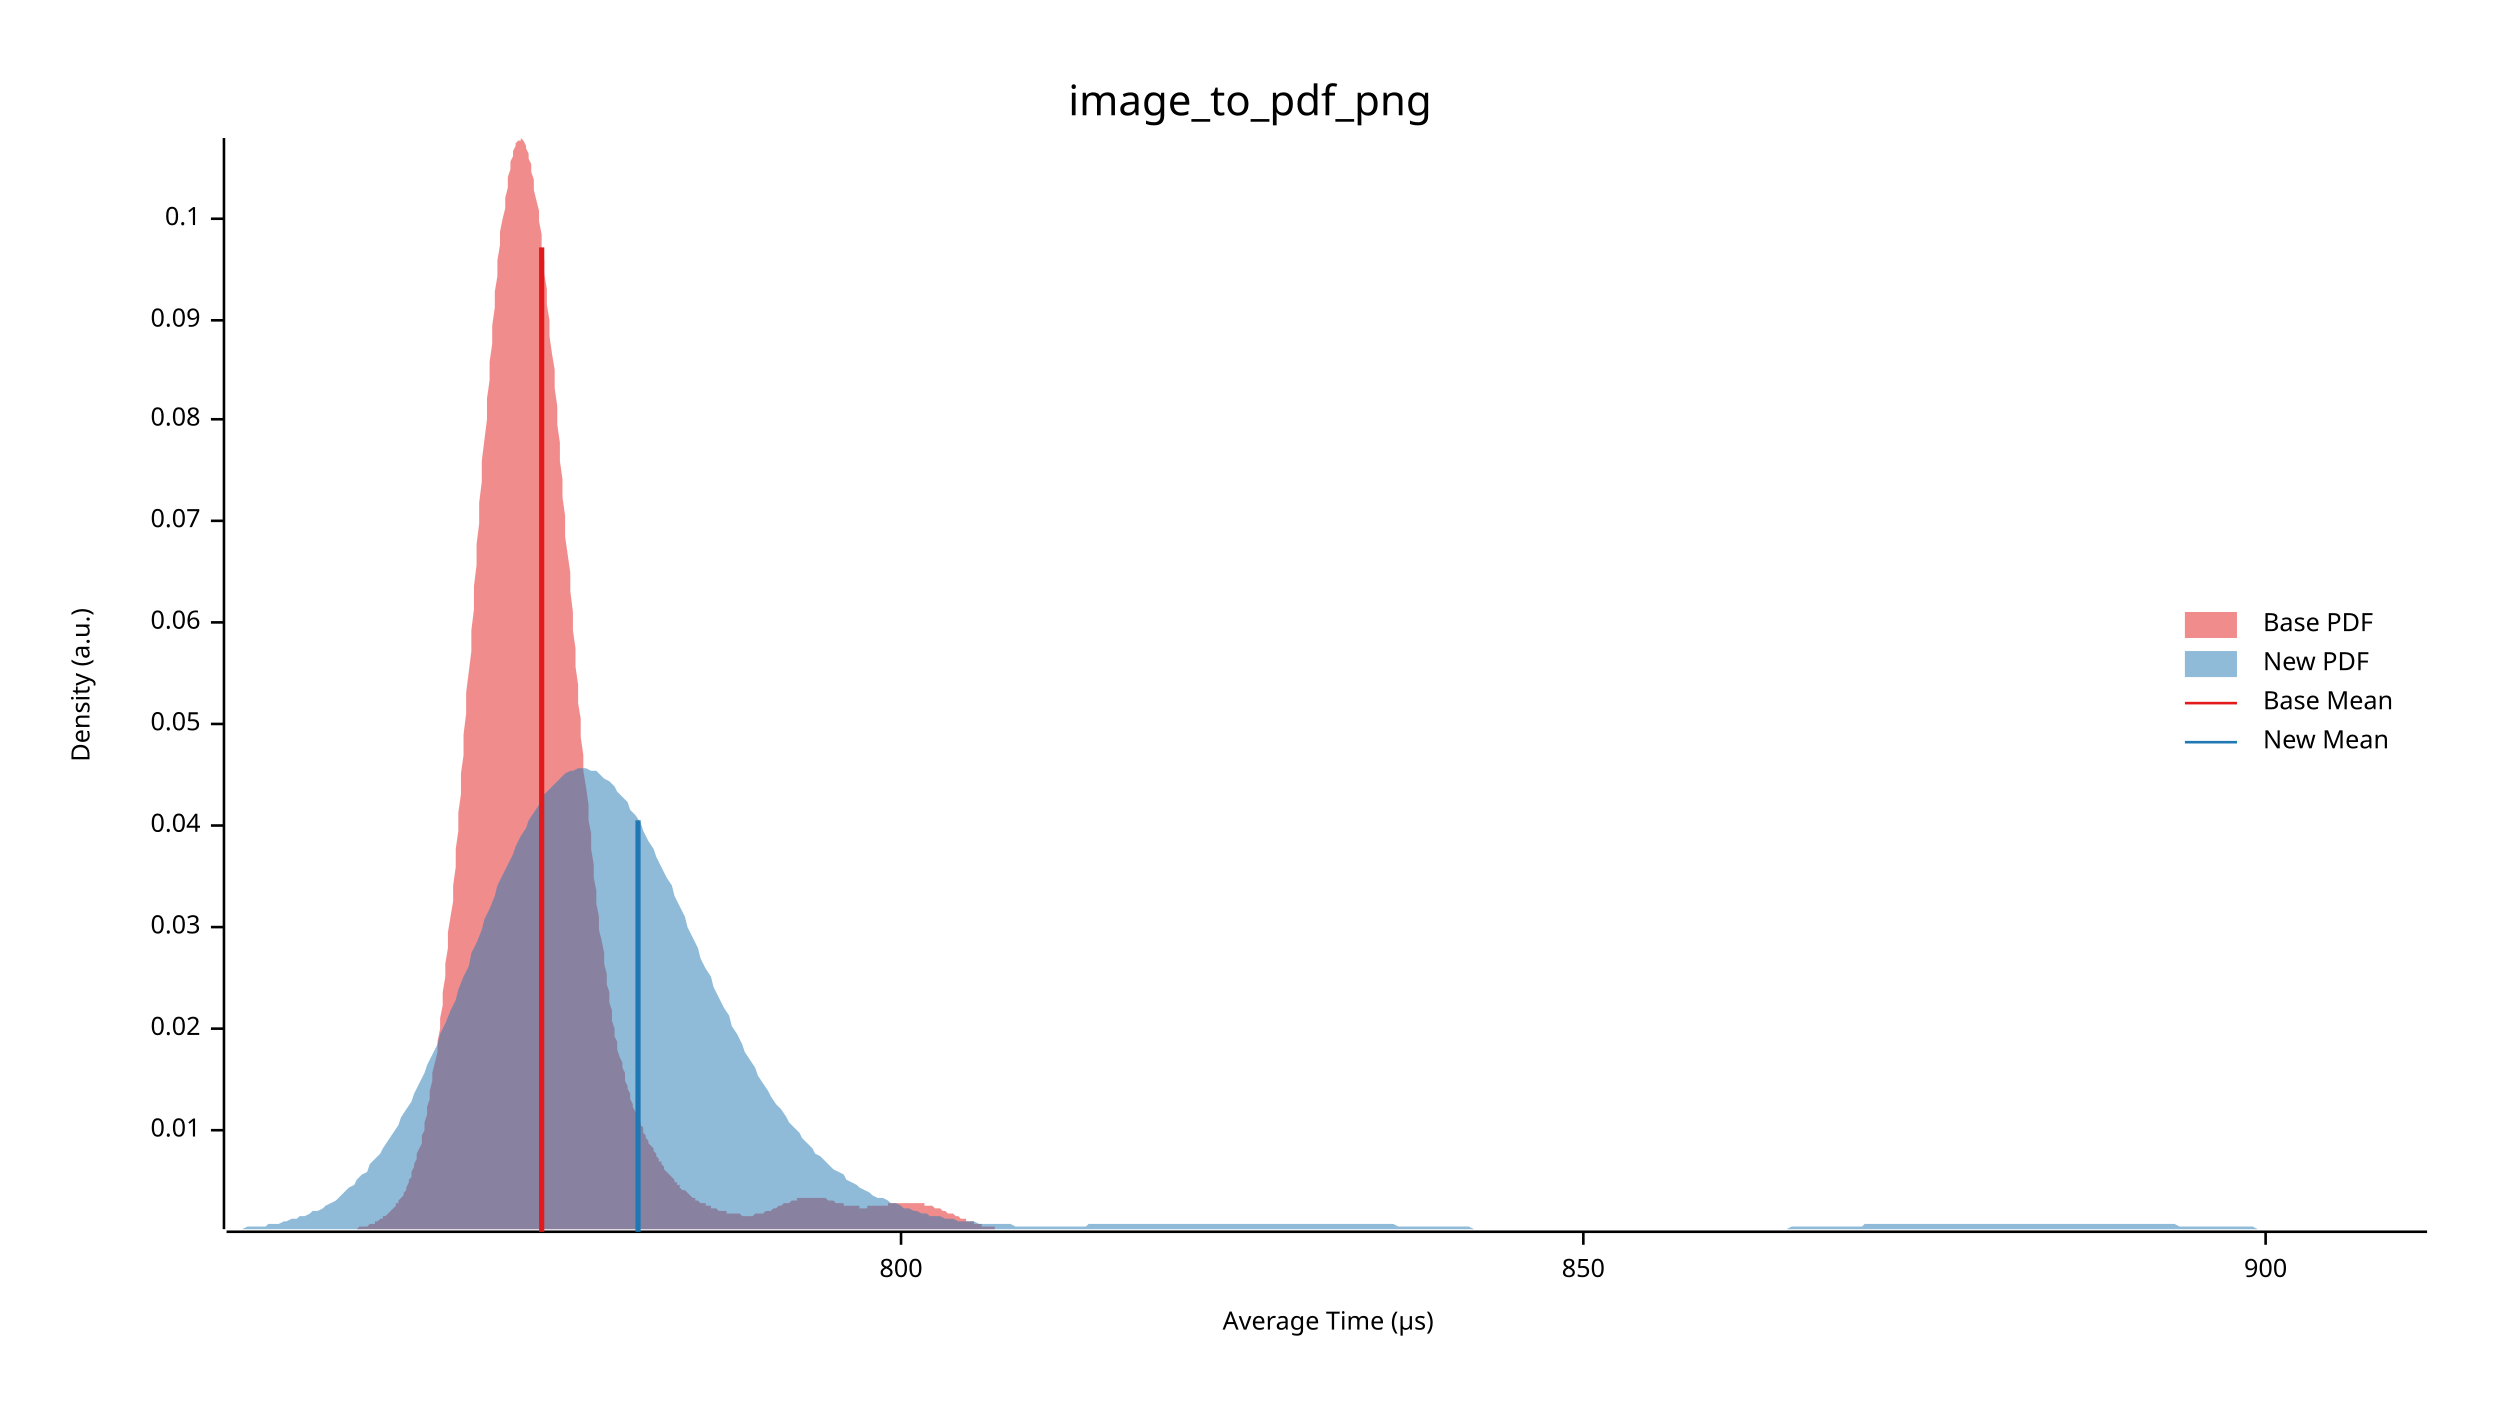
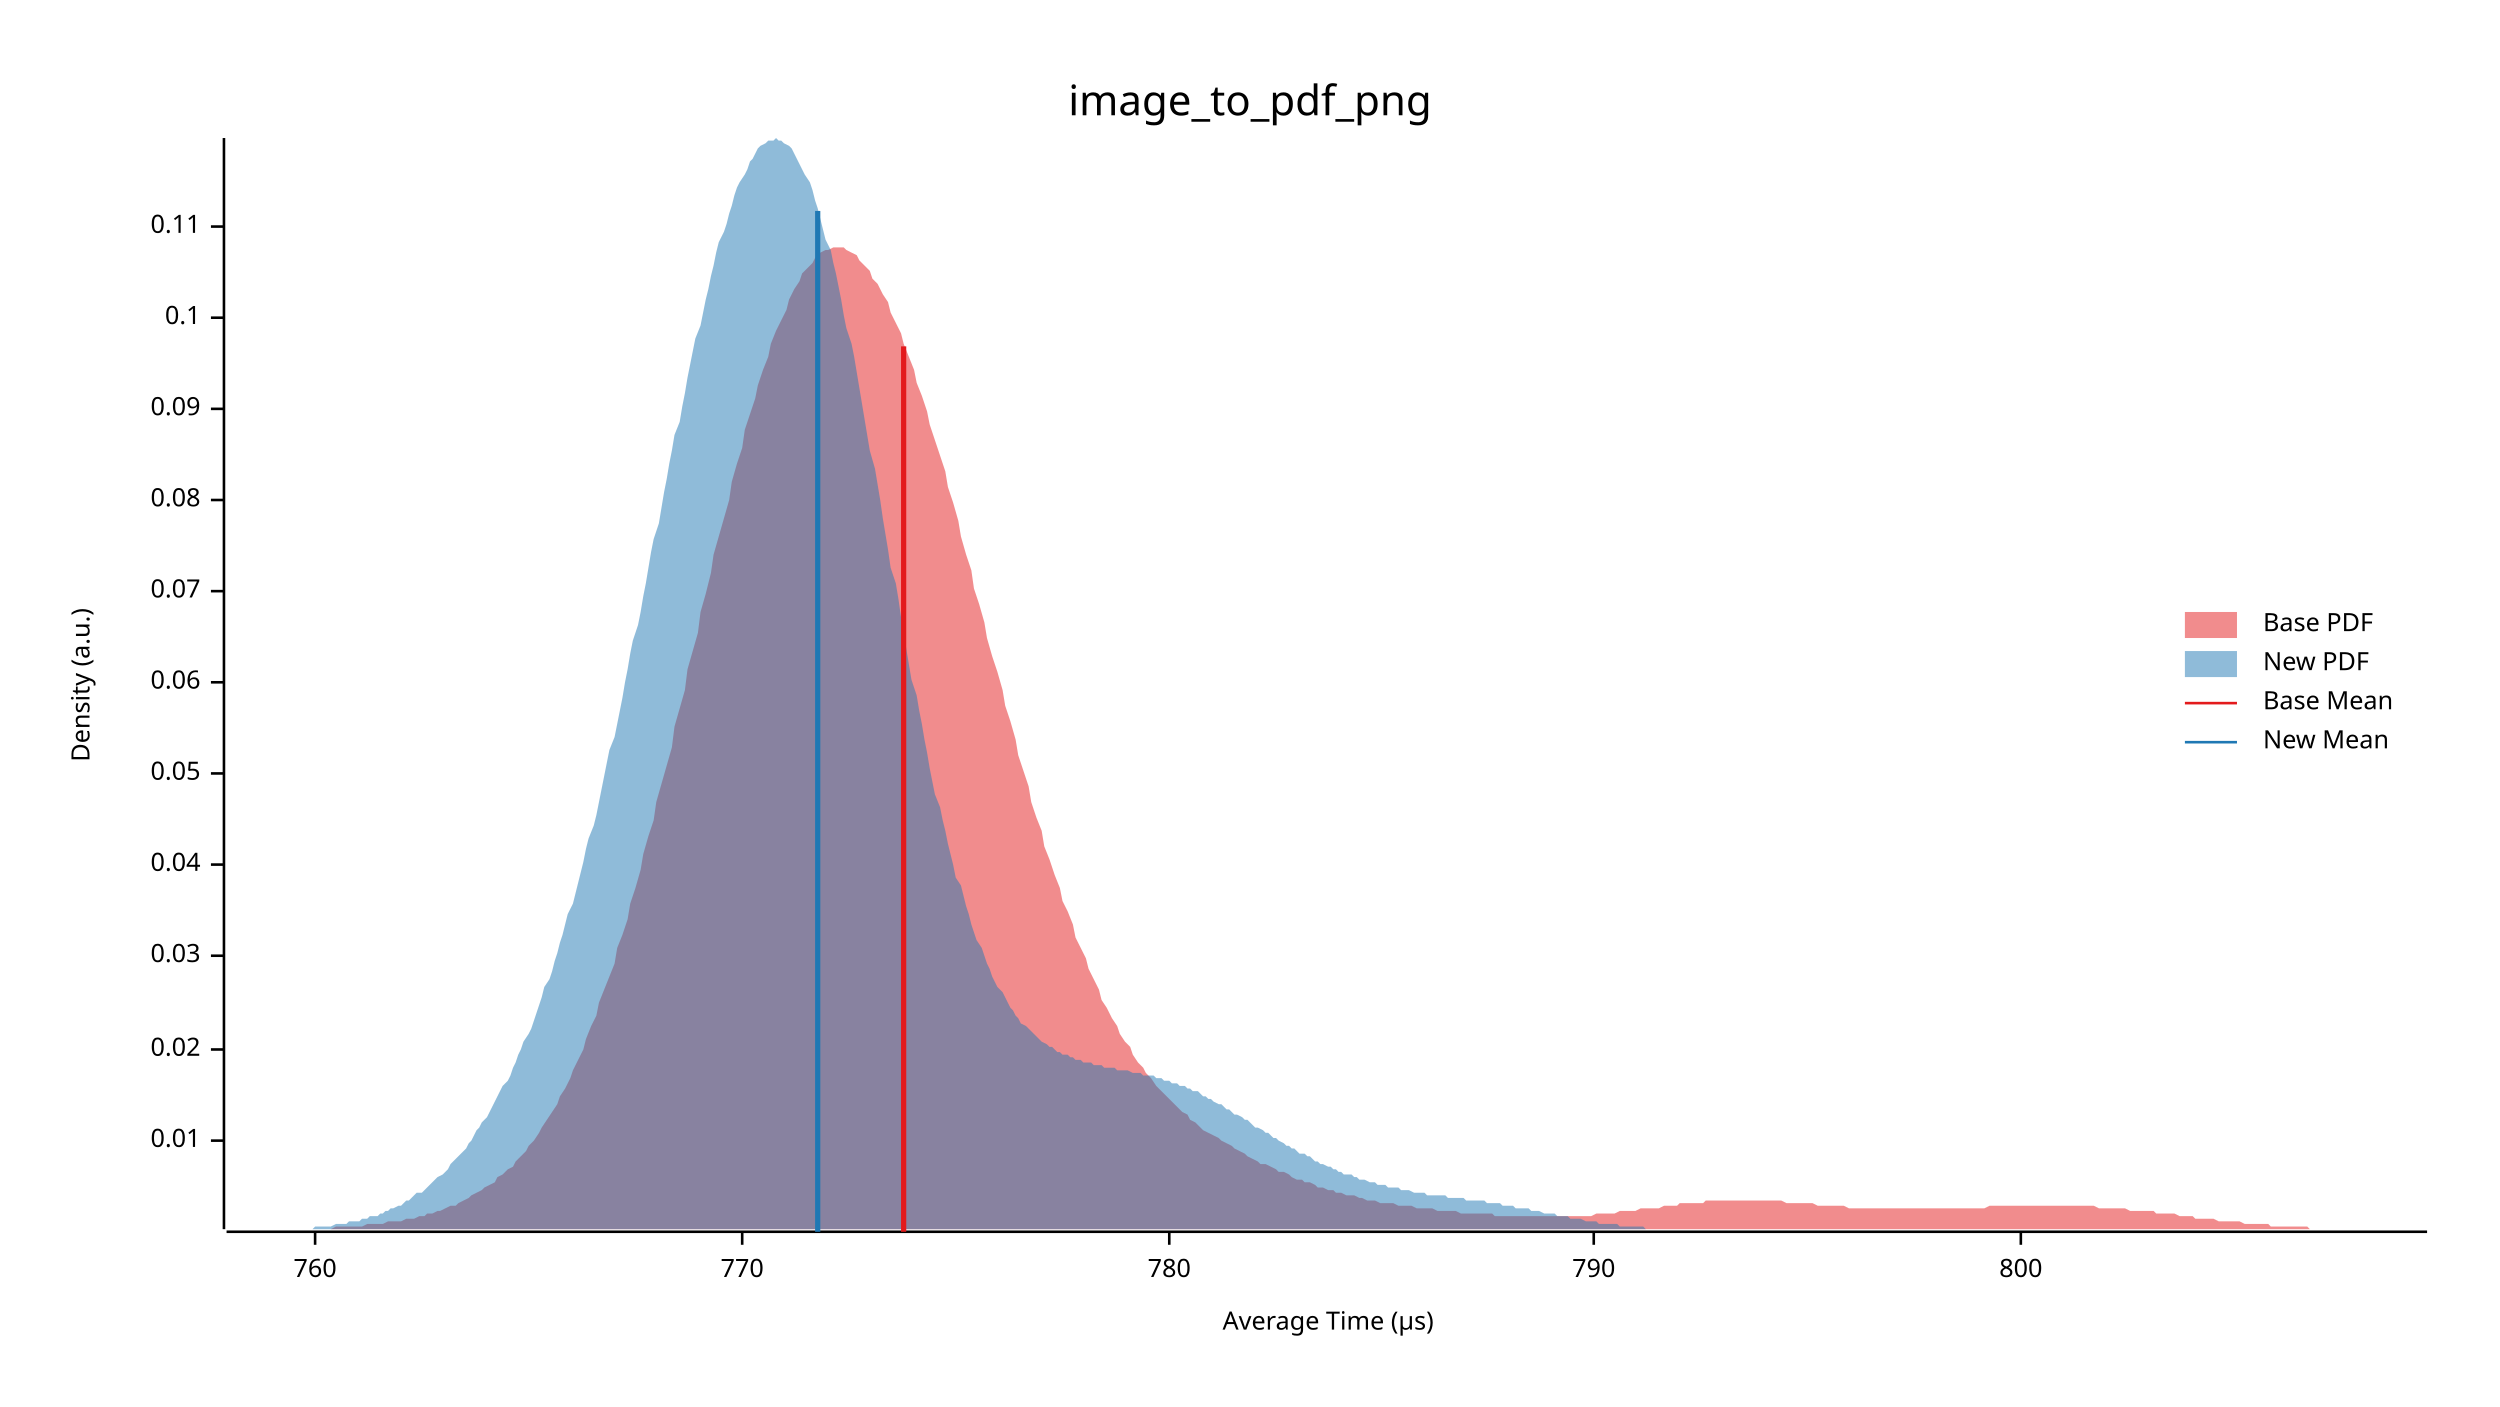
<svg xmlns="http://www.w3.org/2000/svg" width="960" height="540" viewBox="0 0 960 540">
  <text x="480" y="32" dy="0.76em" text-anchor="middle" font-family="sans-serif" font-size="16.129" opacity="1" fill="#000000">
image_to_pdf_png
</text>
  <text x="27" y="263" dy="0.76em" text-anchor="middle" font-family="sans-serif" font-size="9.677" opacity="1" fill="#000000" transform="rotate(270, 27, 263)">
Density (a.u.)
</text>
  <text x="510" y="513" dy="-0.5ex" text-anchor="middle" font-family="sans-serif" font-size="9.677" opacity="1" fill="#000000">
Average Time (µs)
</text>
  <polyline fill="none" opacity="1" stroke="#000000" stroke-width="1" points="86,53 86,472 " />
-   <text x="77" y="434" dy="0.5ex" text-anchor="end" font-family="sans-serif" font-size="9.677" opacity="1" fill="#000000">
+   <text x="77" y="438" dy="0.5ex" text-anchor="end" font-family="sans-serif" font-size="9.677" opacity="1" fill="#000000">
0.01
</text>
-   <polyline fill="none" opacity="1" stroke="#000000" stroke-width="1" points="81,434 86,434 " />
-   <text x="77" y="395" dy="0.5ex" text-anchor="end" font-family="sans-serif" font-size="9.677" opacity="1" fill="#000000">
+   <polyline fill="none" opacity="1" stroke="#000000" stroke-width="1" points="81,438 86,438 " />
+   <text x="77" y="403" dy="0.5ex" text-anchor="end" font-family="sans-serif" font-size="9.677" opacity="1" fill="#000000">
0.02
</text>
-   <polyline fill="none" opacity="1" stroke="#000000" stroke-width="1" points="81,395 86,395 " />
-   <text x="77" y="356" dy="0.5ex" text-anchor="end" font-family="sans-serif" font-size="9.677" opacity="1" fill="#000000">
+   <polyline fill="none" opacity="1" stroke="#000000" stroke-width="1" points="81,403 86,403 " />
+   <text x="77" y="367" dy="0.5ex" text-anchor="end" font-family="sans-serif" font-size="9.677" opacity="1" fill="#000000">
0.03
</text>
-   <polyline fill="none" opacity="1" stroke="#000000" stroke-width="1" points="81,356 86,356 " />
-   <text x="77" y="317" dy="0.5ex" text-anchor="end" font-family="sans-serif" font-size="9.677" opacity="1" fill="#000000">
+   <polyline fill="none" opacity="1" stroke="#000000" stroke-width="1" points="81,367 86,367 " />
+   <text x="77" y="332" dy="0.5ex" text-anchor="end" font-family="sans-serif" font-size="9.677" opacity="1" fill="#000000">
0.04
</text>
-   <polyline fill="none" opacity="1" stroke="#000000" stroke-width="1" points="81,317 86,317 " />
-   <text x="77" y="278" dy="0.5ex" text-anchor="end" font-family="sans-serif" font-size="9.677" opacity="1" fill="#000000">
+   <polyline fill="none" opacity="1" stroke="#000000" stroke-width="1" points="81,332 86,332 " />
+   <text x="77" y="297" dy="0.5ex" text-anchor="end" font-family="sans-serif" font-size="9.677" opacity="1" fill="#000000">
0.05
</text>
-   <polyline fill="none" opacity="1" stroke="#000000" stroke-width="1" points="81,278 86,278 " />
-   <text x="77" y="239" dy="0.5ex" text-anchor="end" font-family="sans-serif" font-size="9.677" opacity="1" fill="#000000">
+   <polyline fill="none" opacity="1" stroke="#000000" stroke-width="1" points="81,297 86,297 " />
+   <text x="77" y="262" dy="0.5ex" text-anchor="end" font-family="sans-serif" font-size="9.677" opacity="1" fill="#000000">
0.06
</text>
-   <polyline fill="none" opacity="1" stroke="#000000" stroke-width="1" points="81,239 86,239 " />
-   <text x="77" y="200" dy="0.5ex" text-anchor="end" font-family="sans-serif" font-size="9.677" opacity="1" fill="#000000">
+   <polyline fill="none" opacity="1" stroke="#000000" stroke-width="1" points="81,262 86,262 " />
+   <text x="77" y="227" dy="0.5ex" text-anchor="end" font-family="sans-serif" font-size="9.677" opacity="1" fill="#000000">
0.07
</text>
-   <polyline fill="none" opacity="1" stroke="#000000" stroke-width="1" points="81,200 86,200 " />
-   <text x="77" y="161" dy="0.5ex" text-anchor="end" font-family="sans-serif" font-size="9.677" opacity="1" fill="#000000">
+   <polyline fill="none" opacity="1" stroke="#000000" stroke-width="1" points="81,227 86,227 " />
+   <text x="77" y="192" dy="0.5ex" text-anchor="end" font-family="sans-serif" font-size="9.677" opacity="1" fill="#000000">
0.08
</text>
-   <polyline fill="none" opacity="1" stroke="#000000" stroke-width="1" points="81,161 86,161 " />
-   <text x="77" y="123" dy="0.5ex" text-anchor="end" font-family="sans-serif" font-size="9.677" opacity="1" fill="#000000">
+   <polyline fill="none" opacity="1" stroke="#000000" stroke-width="1" points="81,192 86,192 " />
+   <text x="77" y="157" dy="0.5ex" text-anchor="end" font-family="sans-serif" font-size="9.677" opacity="1" fill="#000000">
0.09
</text>
-   <polyline fill="none" opacity="1" stroke="#000000" stroke-width="1" points="81,123 86,123 " />
-   <text x="77" y="84" dy="0.5ex" text-anchor="end" font-family="sans-serif" font-size="9.677" opacity="1" fill="#000000">
+   <polyline fill="none" opacity="1" stroke="#000000" stroke-width="1" points="81,157 86,157 " />
+   <text x="77" y="122" dy="0.5ex" text-anchor="end" font-family="sans-serif" font-size="9.677" opacity="1" fill="#000000">
0.1
</text>
-   <polyline fill="none" opacity="1" stroke="#000000" stroke-width="1" points="81,84 86,84 " />
+   <polyline fill="none" opacity="1" stroke="#000000" stroke-width="1" points="81,122 86,122 " />
+   <text x="77" y="87" dy="0.5ex" text-anchor="end" font-family="sans-serif" font-size="9.677" opacity="1" fill="#000000">
+ 0.11
+ </text>
+   <polyline fill="none" opacity="1" stroke="#000000" stroke-width="1" points="81,87 86,87 " />
  <polyline fill="none" opacity="1" stroke="#000000" stroke-width="1" points="87,473 932,473 " />
-   <text x="346" y="483" dy="0.76em" text-anchor="middle" font-family="sans-serif" font-size="9.677" opacity="1" fill="#000000">
+   <text x="121" y="483" dy="0.76em" text-anchor="middle" font-family="sans-serif" font-size="9.677" opacity="1" fill="#000000">
+ 760
+ </text>
+   <polyline fill="none" opacity="1" stroke="#000000" stroke-width="1" points="121,473 121,478 " />
+   <text x="285" y="483" dy="0.76em" text-anchor="middle" font-family="sans-serif" font-size="9.677" opacity="1" fill="#000000">
+ 770
+ </text>
+   <polyline fill="none" opacity="1" stroke="#000000" stroke-width="1" points="285,473 285,478 " />
+   <text x="449" y="483" dy="0.76em" text-anchor="middle" font-family="sans-serif" font-size="9.677" opacity="1" fill="#000000">
+ 780
+ </text>
+   <polyline fill="none" opacity="1" stroke="#000000" stroke-width="1" points="449,473 449,478 " />
+   <text x="612" y="483" dy="0.76em" text-anchor="middle" font-family="sans-serif" font-size="9.677" opacity="1" fill="#000000">
+ 790
+ </text>
+   <polyline fill="none" opacity="1" stroke="#000000" stroke-width="1" points="612,473 612,478 " />
+   <text x="776" y="483" dy="0.76em" text-anchor="middle" font-family="sans-serif" font-size="9.677" opacity="1" fill="#000000">
800
</text>
-   <polyline fill="none" opacity="1" stroke="#000000" stroke-width="1" points="346,473 346,478 " />
-   <text x="608" y="483" dy="0.76em" text-anchor="middle" font-family="sans-serif" font-size="9.677" opacity="1" fill="#000000">
- 850
- </text>
-   <polyline fill="none" opacity="1" stroke="#000000" stroke-width="1" points="608,473 608,478 " />
-   <text x="870" y="483" dy="0.76em" text-anchor="middle" font-family="sans-serif" font-size="9.677" opacity="1" fill="#000000">
- 900
- </text>
-   <polyline fill="none" opacity="1" stroke="#000000" stroke-width="1" points="870,473 870,478 " />
-   <polygon opacity="0.5" fill="#E31A1C" points="125,472 125,472 126,472 126,472 127,472 127,472 128,472 129,472 129,472 130,472 130,472 131,472 131,472 132,472 132,472 133,472 133,472 134,472 134,472 135,472 136,472 136,472 137,472 137,472 138,471 138,471 139,471 139,471 140,471 140,471 141,471 142,470 142,470 143,470 143,470 144,470 144,469 145,469 145,469 146,468 146,468 147,468 147,467 148,467 149,466 149,466 150,465 150,465 151,464 151,464 152,463 152,462 153,462 153,461 154,460 155,459 155,458 156,457 156,456 157,454 157,453 158,452 158,450 159,448 159,447 160,445 160,443 161,441 162,439 162,436 163,434 163,431 164,428 164,425 165,422 165,419 166,415 166,412 167,408 168,404 168,400 169,395 169,391 170,386 170,381 171,375 171,370 172,364 172,358 173,352 174,346 174,340 175,333 175,326 176,319 176,312 177,305 177,297 178,290 178,282 179,274 179,266 180,258 181,250 181,242 182,234 182,225 183,217 183,209 184,201 184,193 185,185 185,177 186,169 187,161 187,153 188,146 188,139 189,132 189,125 190,118 190,112 191,106 191,100 192,94 192,89 193,84 194,80 194,76 195,72 195,68 196,65 196,62 197,60 197,58 198,56 198,55 199,54 200,54 200,53 201,54 201,54 202,56 202,57 203,59 203,61 204,63 204,66 205,69 205,73 206,77 207,81 207,85 208,90 208,95 209,100 209,105 210,111 210,117 211,123 211,129 212,136 213,142 213,149 214,156 214,163 215,170 215,177 216,184 216,191 217,198 217,206 218,213 219,220 219,227 220,235 220,242 221,249 221,256 222,263 222,270 223,276 223,283 224,290 224,296 225,302 226,309 226,315 227,320 227,326 228,332 228,337 229,342 229,347 230,352 230,357 231,361 232,366 232,370 233,374 233,378 234,381 234,385 235,388 235,392 236,395 236,398 237,400 237,403 238,406 239,408 239,410 240,412 240,415 241,417 241,418 242,420 242,422 243,424 243,425 244,427 245,428 245,430 246,431 246,432 247,433 247,435 248,436 248,437 249,438 249,439 250,440 251,441 251,442 252,443 252,444 253,445 253,446 254,446 254,447 255,448 255,449 256,450 256,450 257,451 258,452 258,452 259,453 259,454 260,454 260,455 261,455 261,456 262,457 262,457 263,457 264,458 264,458 265,459 265,459 266,460 266,460 267,460 267,461 268,461 268,461 269,462 269,462 270,462 271,462 271,463 272,463 272,463 273,463 273,464 274,464 274,464 275,464 275,464 276,465 277,465 277,465 278,465 278,465 279,465 279,466 280,466 280,466 281,466 281,466 282,466 282,466 283,466 284,466 284,466 285,467 285,467 286,467 286,467 287,467 287,467 288,467 288,467 289,467 290,466 290,466 291,466 291,466 292,466 292,466 293,466 293,466 294,465 294,465 295,465 296,465 296,465 297,464 297,464 298,464 298,464 299,463 299,463 300,463 300,463 301,462 301,462 302,462 303,462 303,462 304,461 304,461 305,461 305,461 306,461 306,460 307,460 307,460 308,460 309,460 309,460 310,460 310,460 311,460 311,460 312,460 312,460 313,460 313,460 314,460 314,460 315,460 316,460 316,460 317,460 317,460 318,461 318,461 319,461 319,461 320,461 320,461 321,462 322,462 322,462 323,462 323,462 324,462 324,463 325,463 325,463 326,463 326,463 327,463 328,463 328,463 329,463 329,463 330,463 330,464 331,464 331,464 332,464 332,464 333,464 333,463 334,463 335,463 335,463 336,463 336,463 337,463 337,463 338,463 338,463 339,463 339,463 340,463 341,463 341,462 342,462 342,462 343,462 343,462 344,462 344,462 345,462 345,462 346,462 346,462 347,462 348,462 348,462 349,462 349,462 350,462 350,462 351,462 351,462 352,462 352,462 353,462 354,462 354,462 355,462 355,463 356,463 356,463 357,463 357,463 358,463 358,463 359,464 359,464 360,464 361,464 361,464 362,465 362,465 363,465 363,465 364,466 364,466 365,466 365,466 366,466 367,467 367,467 368,467 368,467 369,468 369,468 370,468 370,468 371,468 371,469 372,469 373,469 373,469 374,469 374,470 375,470 375,470 376,470 376,470 377,470 377,471 378,471 378,471 379,471 380,471 380,471 381,471 381,471 382,471 382,472 383,472 383,472 384,472 384,472 385,472 386,472 386,472 387,472 387,472 388,472 388,472 389,472 389,472 390,472 390,472 391,472 391,472 392,472 393,472 393,472 394,472 394,472 395,472 395,472 395,472 125,472 " />
-   <polygon opacity="0.5" fill="#1F78B4" points="87,472 88,472 90,472 92,472 93,472 95,471 97,471 98,471 100,471 102,471 103,470 105,470 107,470 109,469 110,469 112,468 114,468 115,467 117,467 119,466 120,465 122,465 124,464 125,463 127,462 129,461 131,459 132,458 134,456 136,455 137,453 139,451 141,450 142,447 144,445 146,443 147,441 149,438 151,435 153,432 154,429 156,426 158,423 159,420 161,416 163,412 164,409 166,405 168,401 169,397 171,393 173,388 175,384 176,380 178,375 180,371 181,366 183,362 185,357 186,353 188,349 190,344 191,340 193,336 195,332 197,328 198,325 200,321 202,318 203,315 205,312 207,309 208,306 210,304 212,302 214,300 215,299 217,297 219,296 220,296 222,295 224,295 225,295 227,296 229,296 230,297 232,299 234,300 236,302 237,304 239,306 241,308 242,311 244,313 246,316 247,319 249,323 251,326 252,329 254,333 256,337 258,340 259,344 261,348 263,352 264,356 266,360 268,364 269,368 271,372 273,375 274,379 276,383 278,387 280,390 281,394 283,397 285,401 286,404 288,407 290,410 291,413 293,416 295,419 296,421 298,424 300,426 302,429 303,431 305,433 307,435 308,437 310,439 312,441 313,443 315,444 317,446 318,447 320,449 322,450 324,451 325,453 327,454 329,455 330,456 332,457 334,458 335,459 337,460 339,460 341,461 342,462 344,462 346,463 347,464 349,464 351,465 352,465 354,466 356,466 357,467 359,467 361,467 363,468 364,468 366,468 368,469 369,469 371,469 373,469 374,469 376,470 378,470 379,470 381,470 383,470 385,470 386,470 388,470 390,471 391,471 393,471 395,471 396,471 398,471 400,471 401,471 403,471 405,471 407,471 408,471 410,471 412,471 413,471 415,471 417,471 418,470 420,470 422,470 423,470 425,470 427,470 429,470 430,470 432,470 434,470 435,470 437,470 439,470 440,470 442,470 444,470 445,470 447,470 449,470 451,470 452,470 454,470 456,470 457,470 459,470 461,470 462,470 464,470 466,470 468,470 469,470 471,470 473,470 474,470 476,470 478,470 479,470 481,470 483,470 484,470 486,470 488,470 490,470 491,470 493,470 495,470 496,470 498,470 500,470 501,470 503,470 505,470 506,470 508,470 510,470 512,470 513,470 515,470 517,470 518,470 520,470 522,470 523,470 525,470 527,470 528,470 530,470 532,470 534,470 535,470 537,471 539,471 540,471 542,471 544,471 545,471 547,471 549,471 550,471 552,471 554,471 556,471 557,471 559,471 561,471 562,471 564,471 566,472 567,472 569,472 571,472 573,472 574,472 576,472 578,472 579,472 581,472 583,472 584,472 586,472 588,472 589,472 591,472 593,472 595,472 596,472 598,472 600,472 601,472 603,472 605,472 606,472 608,472 610,472 611,472 613,472 615,472 617,472 618,472 620,472 622,472 623,472 625,472 627,472 628,472 630,472 632,472 633,472 635,472 637,472 639,472 640,472 642,472 644,472 645,472 647,472 649,472 650,472 652,472 654,472 655,472 657,472 659,472 661,472 662,472 664,472 666,472 667,472 669,472 671,472 672,472 674,472 676,472 677,472 679,472 681,472 683,472 684,472 686,472 688,471 689,471 691,471 693,471 694,471 696,471 698,471 700,471 701,471 703,471 705,471 706,471 708,471 710,471 711,471 713,471 715,471 716,470 718,470 720,470 722,470 723,470 725,470 727,470 728,470 730,470 732,470 733,470 735,470 737,470 738,470 740,470 742,470 744,470 745,470 747,470 749,470 750,470 752,470 754,470 755,470 757,470 759,470 760,470 762,470 764,470 766,470 767,470 769,470 771,470 772,470 774,470 776,470 777,470 779,470 781,470 782,470 784,470 786,470 788,470 789,470 791,470 793,470 794,470 796,470 798,470 799,470 801,470 803,470 804,470 806,470 808,470 810,470 811,470 813,470 815,470 816,470 818,470 820,470 821,470 823,470 825,470 827,470 828,470 830,470 832,470 833,470 835,470 837,471 838,471 840,471 842,471 843,471 845,471 847,471 849,471 850,471 852,471 854,471 855,471 857,471 859,471 860,471 862,471 864,471 865,471 867,472 869,472 871,472 872,472 874,472 876,472 877,472 879,472 881,472 882,472 884,472 886,472 887,472 889,472 891,472 893,472 894,472 896,472 898,472 899,472 901,472 903,472 904,472 906,472 908,472 909,472 911,472 913,472 915,472 916,472 918,472 920,472 921,472 923,472 925,472 926,472 928,472 930,472 932,472 932,472 87,472 " />
-   <polyline fill="none" opacity="1" stroke="#E31A1C" stroke-width="2" points="208,473 208,95 " />
-   <polyline fill="none" opacity="1" stroke="#1F78B4" stroke-width="2" points="245,473 245,315 " />
+   <polyline fill="none" opacity="1" stroke="#000000" stroke-width="1" points="776,473 776,478 " />
+   <polygon opacity="0.5" fill="#E31A1C" points="87,472 88,472 90,472 92,472 93,472 95,472 97,472 98,472 100,472 102,472 103,472 105,472 107,472 109,472 110,472 112,472 114,472 115,472 117,472 119,472 120,472 122,472 124,472 125,472 127,472 129,471 131,471 132,471 134,471 136,471 137,471 139,471 141,470 142,470 144,470 146,470 147,470 149,469 151,469 153,469 154,469 156,468 158,468 159,468 161,467 163,467 164,466 166,466 168,465 169,465 171,464 173,463 175,463 176,462 178,461 180,460 181,459 183,458 185,457 186,456 188,455 190,454 191,452 193,451 195,449 197,448 198,446 200,444 202,442 203,440 205,438 207,435 208,433 210,430 212,427 214,424 215,421 217,418 219,414 220,411 222,407 224,403 225,399 227,394 229,390 230,385 232,380 234,375 236,370 237,364 239,359 241,353 242,347 244,341 246,334 247,328 249,321 251,315 252,308 254,301 256,294 258,287 259,279 261,272 263,265 264,257 266,250 268,243 269,235 271,228 273,220 274,213 276,206 278,199 280,192 281,185 283,178 285,172 286,165 288,159 290,153 291,148 293,142 295,137 296,132 298,127 300,123 302,119 303,115 305,111 307,108 308,105 310,103 312,101 313,99 315,97 317,96 318,96 320,95 322,95 324,95 325,96 327,97 329,98 330,100 332,102 334,104 335,107 337,109 339,113 341,116 342,120 344,124 346,128 347,132 349,137 351,142 352,147 354,152 356,158 357,163 359,169 361,175 363,181 364,187 366,193 368,200 369,206 371,213 373,219 374,226 376,232 378,239 379,245 381,252 383,258 385,265 386,271 388,277 390,284 391,290 393,296 395,302 396,308 398,314 400,319 401,325 403,330 405,336 407,341 408,346 410,350 412,355 413,360 415,364 417,368 418,372 420,376 422,380 423,384 425,387 427,391 429,394 430,397 432,400 434,402 435,405 437,408 439,410 440,412 442,414 444,417 445,418 447,420 449,422 451,424 452,425 454,427 456,428 457,430 459,431 461,433 462,434 464,435 466,436 468,437 469,438 471,439 473,440 474,441 476,442 478,443 479,444 481,445 483,446 484,447 486,447 488,448 490,449 491,450 493,450 495,451 496,452 498,453 500,453 501,454 503,454 505,455 506,456 508,456 510,457 512,457 513,458 515,458 517,459 518,459 520,459 522,460 523,460 525,461 527,461 528,461 530,462 532,462 534,462 535,462 537,463 539,463 540,463 542,463 544,464 545,464 547,464 549,464 550,464 552,465 554,465 556,465 557,465 559,465 561,466 562,466 564,466 566,466 567,466 569,466 571,466 573,466 574,467 576,467 578,467 579,467 581,467 583,467 584,467 586,467 588,467 589,467 591,467 593,467 595,467 596,467 598,467 600,467 601,467 603,467 605,467 606,467 608,467 610,467 611,467 613,466 615,466 617,466 618,466 620,466 622,465 623,465 625,465 627,465 628,465 630,464 632,464 633,464 635,464 637,464 639,463 640,463 642,463 644,463 645,462 647,462 649,462 650,462 652,462 654,462 655,461 657,461 659,461 661,461 662,461 664,461 666,461 667,461 669,461 671,461 672,461 674,461 676,461 677,461 679,461 681,461 683,461 684,461 686,462 688,462 689,462 691,462 693,462 694,462 696,462 698,463 700,463 701,463 703,463 705,463 706,463 708,463 710,464 711,464 713,464 715,464 716,464 718,464 720,464 722,464 723,464 725,464 727,464 728,464 730,464 732,464 733,464 735,464 737,464 738,464 740,464 742,464 744,464 745,464 747,464 749,464 750,464 752,464 754,464 755,464 757,464 759,464 760,464 762,464 764,463 766,463 767,463 769,463 771,463 772,463 774,463 776,463 777,463 779,463 781,463 782,463 784,463 786,463 788,463 789,463 791,463 793,463 794,463 796,463 798,463 799,463 801,463 803,463 804,463 806,464 808,464 810,464 811,464 813,464 815,464 816,464 818,465 820,465 821,465 823,465 825,465 827,465 828,466 830,466 832,466 833,466 835,466 837,467 838,467 840,467 842,467 843,468 845,468 847,468 849,468 850,468 852,469 854,469 855,469 857,469 859,469 860,469 862,470 864,470 865,470 867,470 869,470 871,470 872,471 874,471 876,471 877,471 879,471 881,471 882,471 884,471 886,471 887,472 889,472 891,472 893,472 894,472 896,472 898,472 899,472 901,472 903,472 904,472 906,472 908,472 909,472 911,472 913,472 915,472 916,472 918,472 920,472 921,472 923,472 925,472 926,472 928,472 930,472 932,472 932,472 87,472 " />
+   <polygon opacity="0.5" fill="#1F78B4" points="93,472 95,472 96,472 97,472 98,472 99,472 100,472 101,472 102,472 104,472 105,472 106,472 107,472 108,472 109,472 110,472 112,472 113,472 114,472 115,472 116,472 117,472 118,472 120,472 121,471 122,471 123,471 124,471 125,471 126,471 127,471 129,470 130,470 131,470 132,470 133,470 134,469 135,469 137,469 138,469 139,468 140,468 141,468 142,467 143,467 145,467 146,466 147,466 148,465 149,465 150,464 151,464 153,463 154,463 155,462 156,461 157,461 158,460 159,459 160,458 162,458 163,457 164,456 165,455 166,454 167,453 168,452 170,451 171,450 172,449 173,447 174,446 175,445 176,444 178,442 179,441 180,439 181,438 182,436 183,434 184,433 185,431 187,429 188,427 189,425 190,423 191,421 192,419 193,417 195,415 196,413 197,410 198,408 199,405 200,403 201,400 203,397 204,395 205,392 206,389 207,386 208,383 209,379 211,376 212,373 213,369 214,366 215,362 216,359 217,355 218,351 220,347 221,343 222,339 223,335 224,331 225,326 226,322 228,317 229,313 230,308 231,303 232,298 233,293 234,288 236,283 237,278 238,273 239,268 240,262 241,257 242,251 243,246 245,240 246,235 247,229 248,224 249,218 250,212 251,207 253,201 254,195 255,189 256,184 257,178 258,173 259,167 261,162 262,156 263,151 264,145 265,140 266,135 267,130 269,125 270,120 271,115 272,111 273,106 274,102 275,97 276,93 278,89 279,86 280,82 281,79 282,75 283,72 284,70 286,67 287,65 288,62 289,61 290,59 291,57 292,56 294,55 295,54 296,54 297,54 298,53 299,54 300,54 301,55 303,56 304,57 305,59 306,61 307,63 308,65 309,67 311,70 312,73 313,77 314,80 315,84 316,88 317,92 319,96 320,101 321,105 322,110 323,115 324,121 325,126 327,132 328,137 329,143 330,149 331,155 332,161 333,167 334,173 336,180 337,186 338,192 339,199 340,205 341,211 342,218 344,224 345,230 346,237 347,243 348,249 349,255 350,261 352,267 353,273 354,278 355,284 356,289 357,295 358,300 359,305 361,310 362,315 363,319 364,324 365,328 366,332 367,337 369,340 370,344 371,348 372,351 373,355 374,358 375,361 377,364 378,367 379,370 380,372 381,375 382,377 383,379 385,381 386,383 387,385 388,387 389,388 390,390 391,391 392,393 394,394 395,395 396,396 397,397 398,398 399,399 400,400 402,401 403,402 404,402 405,403 406,404 407,404 408,405 410,405 411,406 412,406 413,407 414,407 415,407 416,408 417,408 419,408 420,409 421,409 422,409 423,409 424,410 425,410 427,410 428,410 429,411 430,411 431,411 432,411 433,411 435,412 436,412 437,412 438,412 439,413 440,413 441,413 443,413 444,414 445,414 446,414 447,415 448,415 449,415 450,416 452,416 453,417 454,417 455,417 456,418 457,418 458,419 460,419 461,420 462,421 463,421 464,422 465,422 466,423 468,424 469,424 470,425 471,426 472,426 473,427 474,428 475,428 477,429 478,430 479,430 480,431 481,432 482,433 483,433 485,434 486,435 487,435 488,436 489,437 490,437 491,438 493,439 494,440 495,440 496,441 497,441 498,442 499,443 501,443 502,444 503,444 504,445 505,446 506,446 507,447 508,447 510,448 511,448 512,449 513,449 514,450 515,450 516,451 518,451 519,451 520,452 521,452 522,453 523,453 524,453 526,454 527,454 528,454 529,455 530,455 531,455 532,455 533,456 535,456 536,456 537,456 538,457 539,457 540,457 541,457 543,458 544,458 545,458 546,458 547,458 548,459 549,459 551,459 552,459 553,459 554,459 555,459 556,460 557,460 559,460 560,460 561,460 562,460 563,461 564,461 565,461 566,461 568,461 569,461 570,461 571,462 572,462 573,462 574,462 576,462 577,463 578,463 579,463 580,463 581,463 582,464 584,464 585,464 586,464 587,464 588,465 589,465 590,465 591,465 593,466 594,466 595,466 596,466 597,466 598,467 599,467 601,467 602,467 603,468 604,468 605,468 606,468 607,468 609,469 610,469 611,469 612,469 613,469 614,470 615,470 617,470 618,470 619,470 620,470 621,470 622,471 623,471 624,471 626,471 627,471 628,471 629,471 630,471 631,471 632,472 634,472 635,472 636,472 637,472 638,472 639,472 640,472 642,472 643,472 644,472 645,472 646,472 647,472 648,472 649,472 651,472 652,472 653,472 654,472 655,472 656,472 657,472 659,472 660,472 661,472 661,472 93,472 " />
+   <polyline fill="none" opacity="1" stroke="#E31A1C" stroke-width="2" points="347,473 347,133 " />
+   <polyline fill="none" opacity="1" stroke="#1F78B4" stroke-width="2" points="314,473 314,81 " />
  <text x="869" y="235" dy="0.76em" text-anchor="start" font-family="sans-serif" font-size="9.677" opacity="1" fill="#000000">
Base PDF
</text>
  <text x="869" y="250" dy="0.76em" text-anchor="start" font-family="sans-serif" font-size="9.677" opacity="1" fill="#000000">
New PDF
</text>
  <text x="869" y="265" dy="0.76em" text-anchor="start" font-family="sans-serif" font-size="9.677" opacity="1" fill="#000000">
Base Mean
</text>
  <text x="869" y="280" dy="0.76em" text-anchor="start" font-family="sans-serif" font-size="9.677" opacity="1" fill="#000000">
New Mean
</text>
  <rect x="839" y="235" width="20" height="10" opacity="0.5" fill="#E31A1C" stroke="none" />
  <rect x="839" y="250" width="20" height="10" opacity="0.5" fill="#1F78B4" stroke="none" />
  <polyline fill="none" opacity="1" stroke="#E31A1C" stroke-width="1" points="839,270 859,270 " />
  <polyline fill="none" opacity="1" stroke="#1F78B4" stroke-width="1" points="839,285 859,285 " />
</svg>
